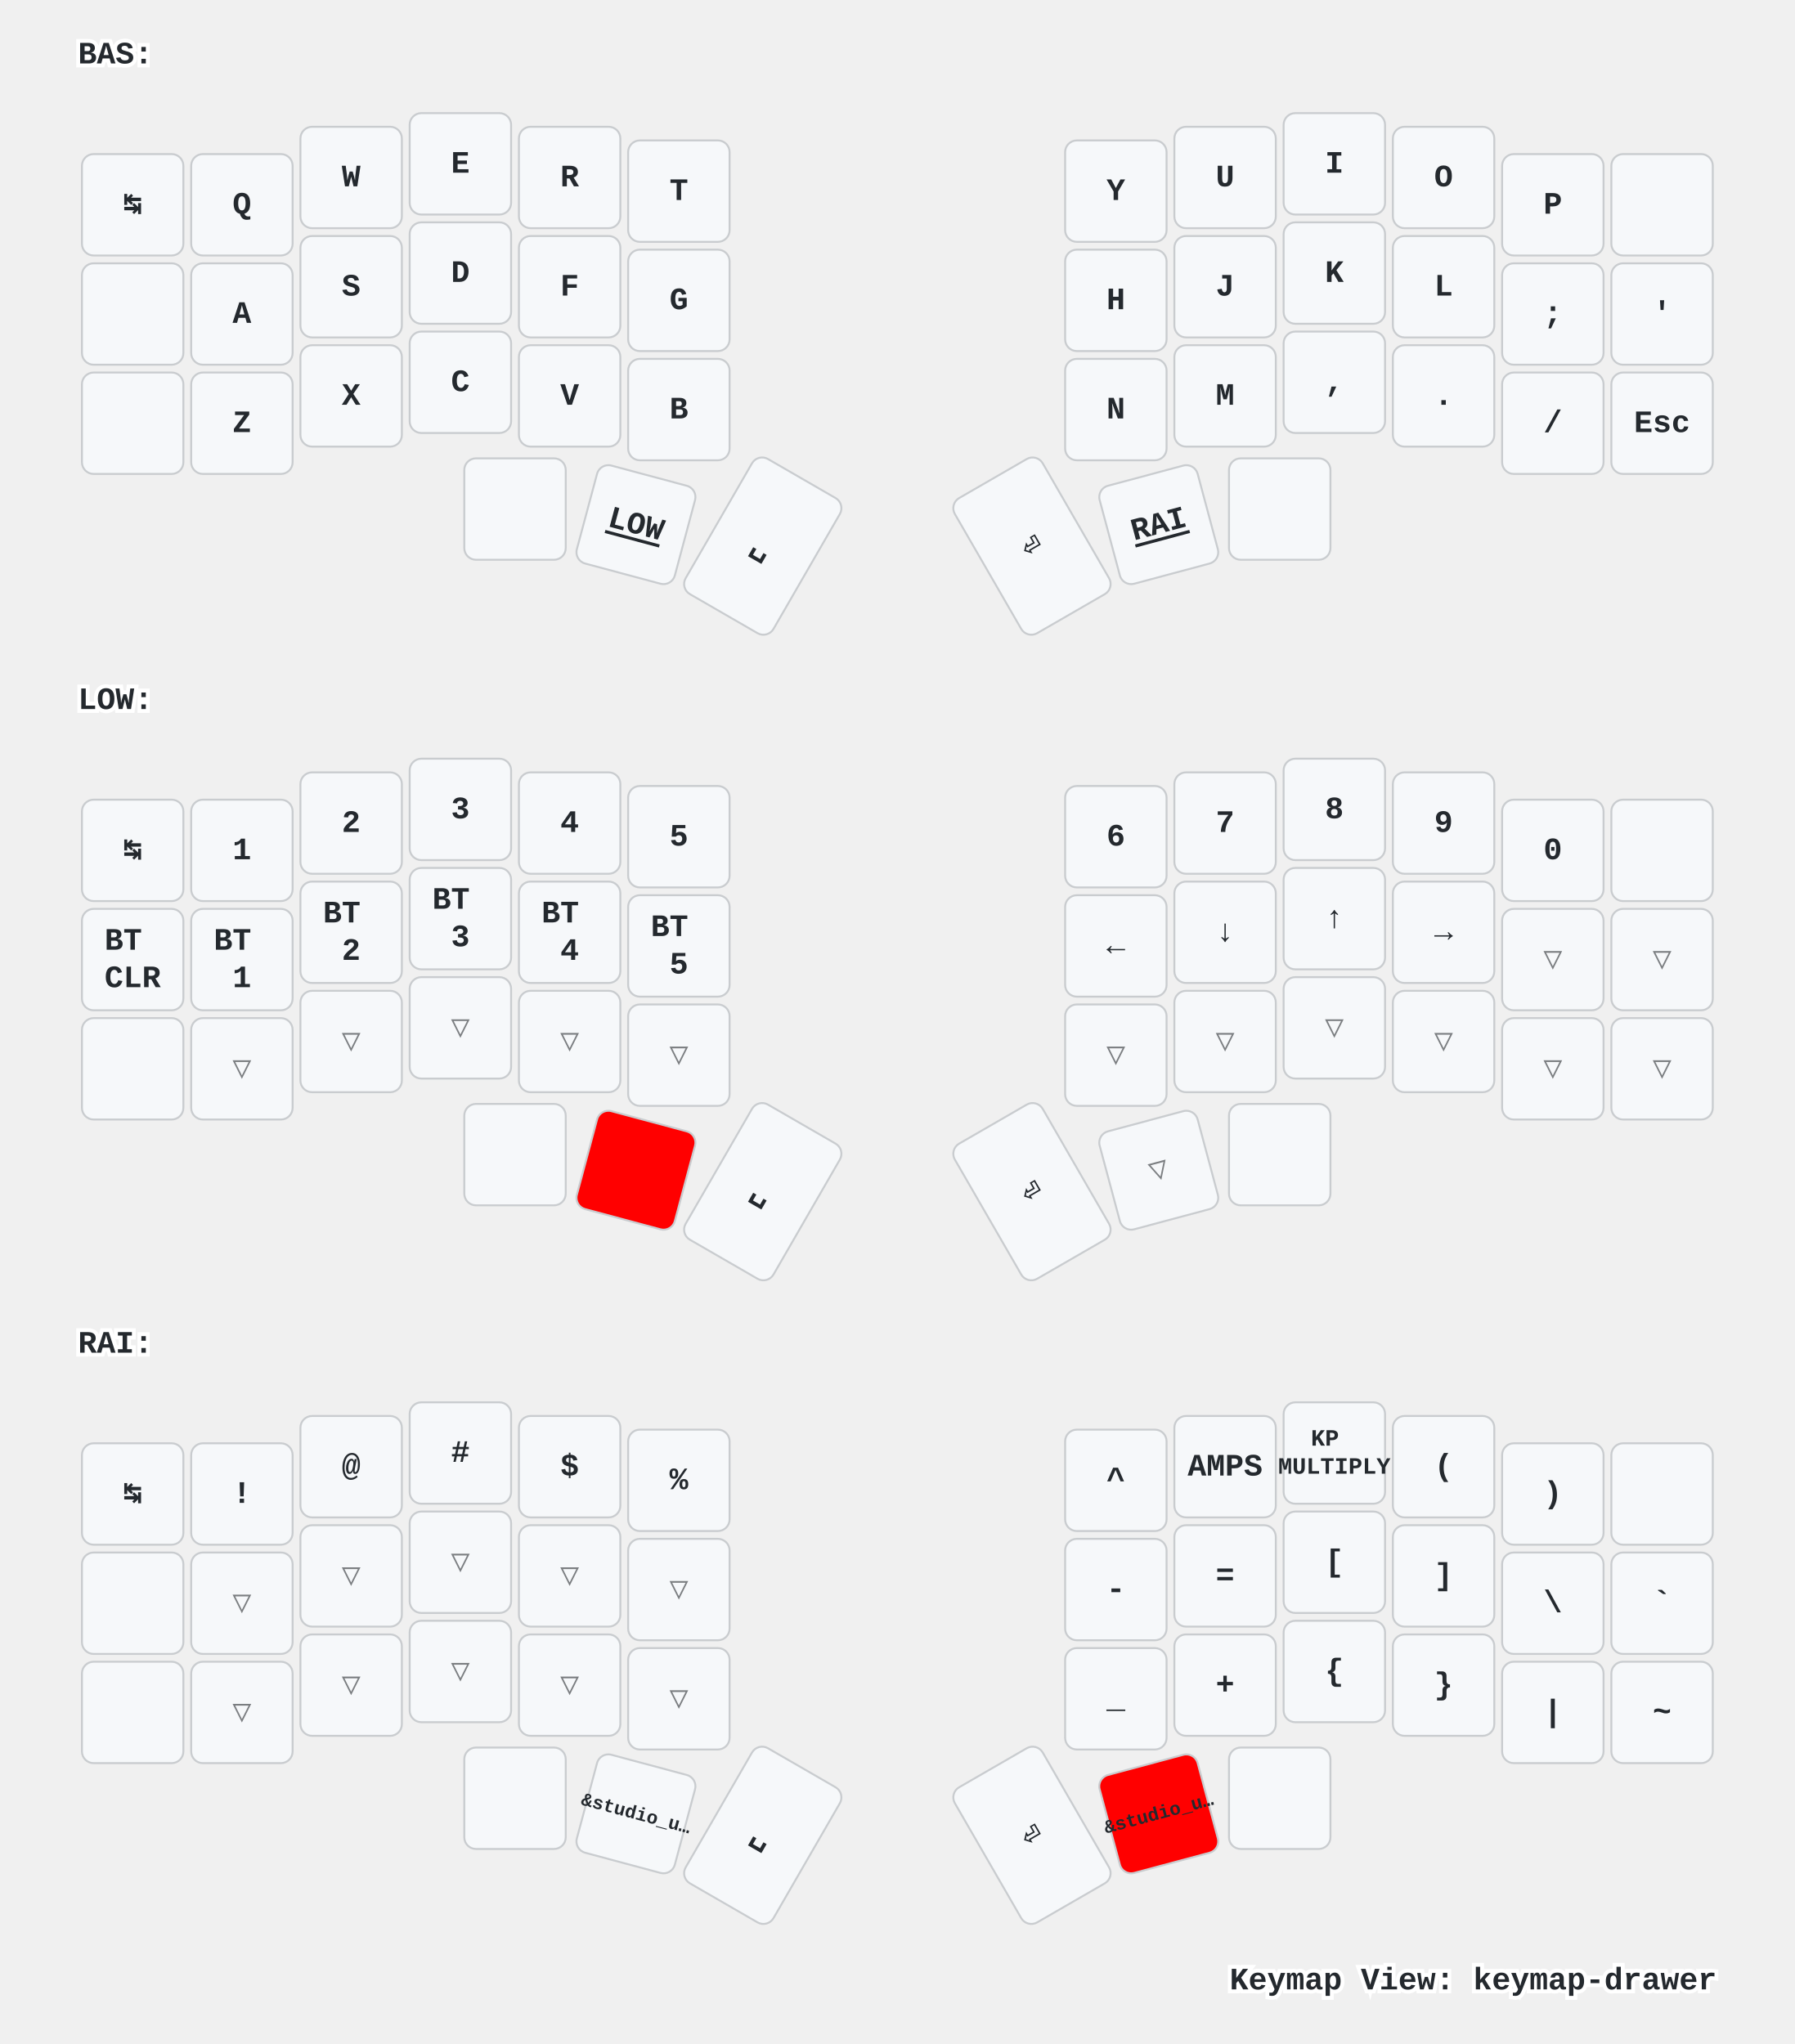
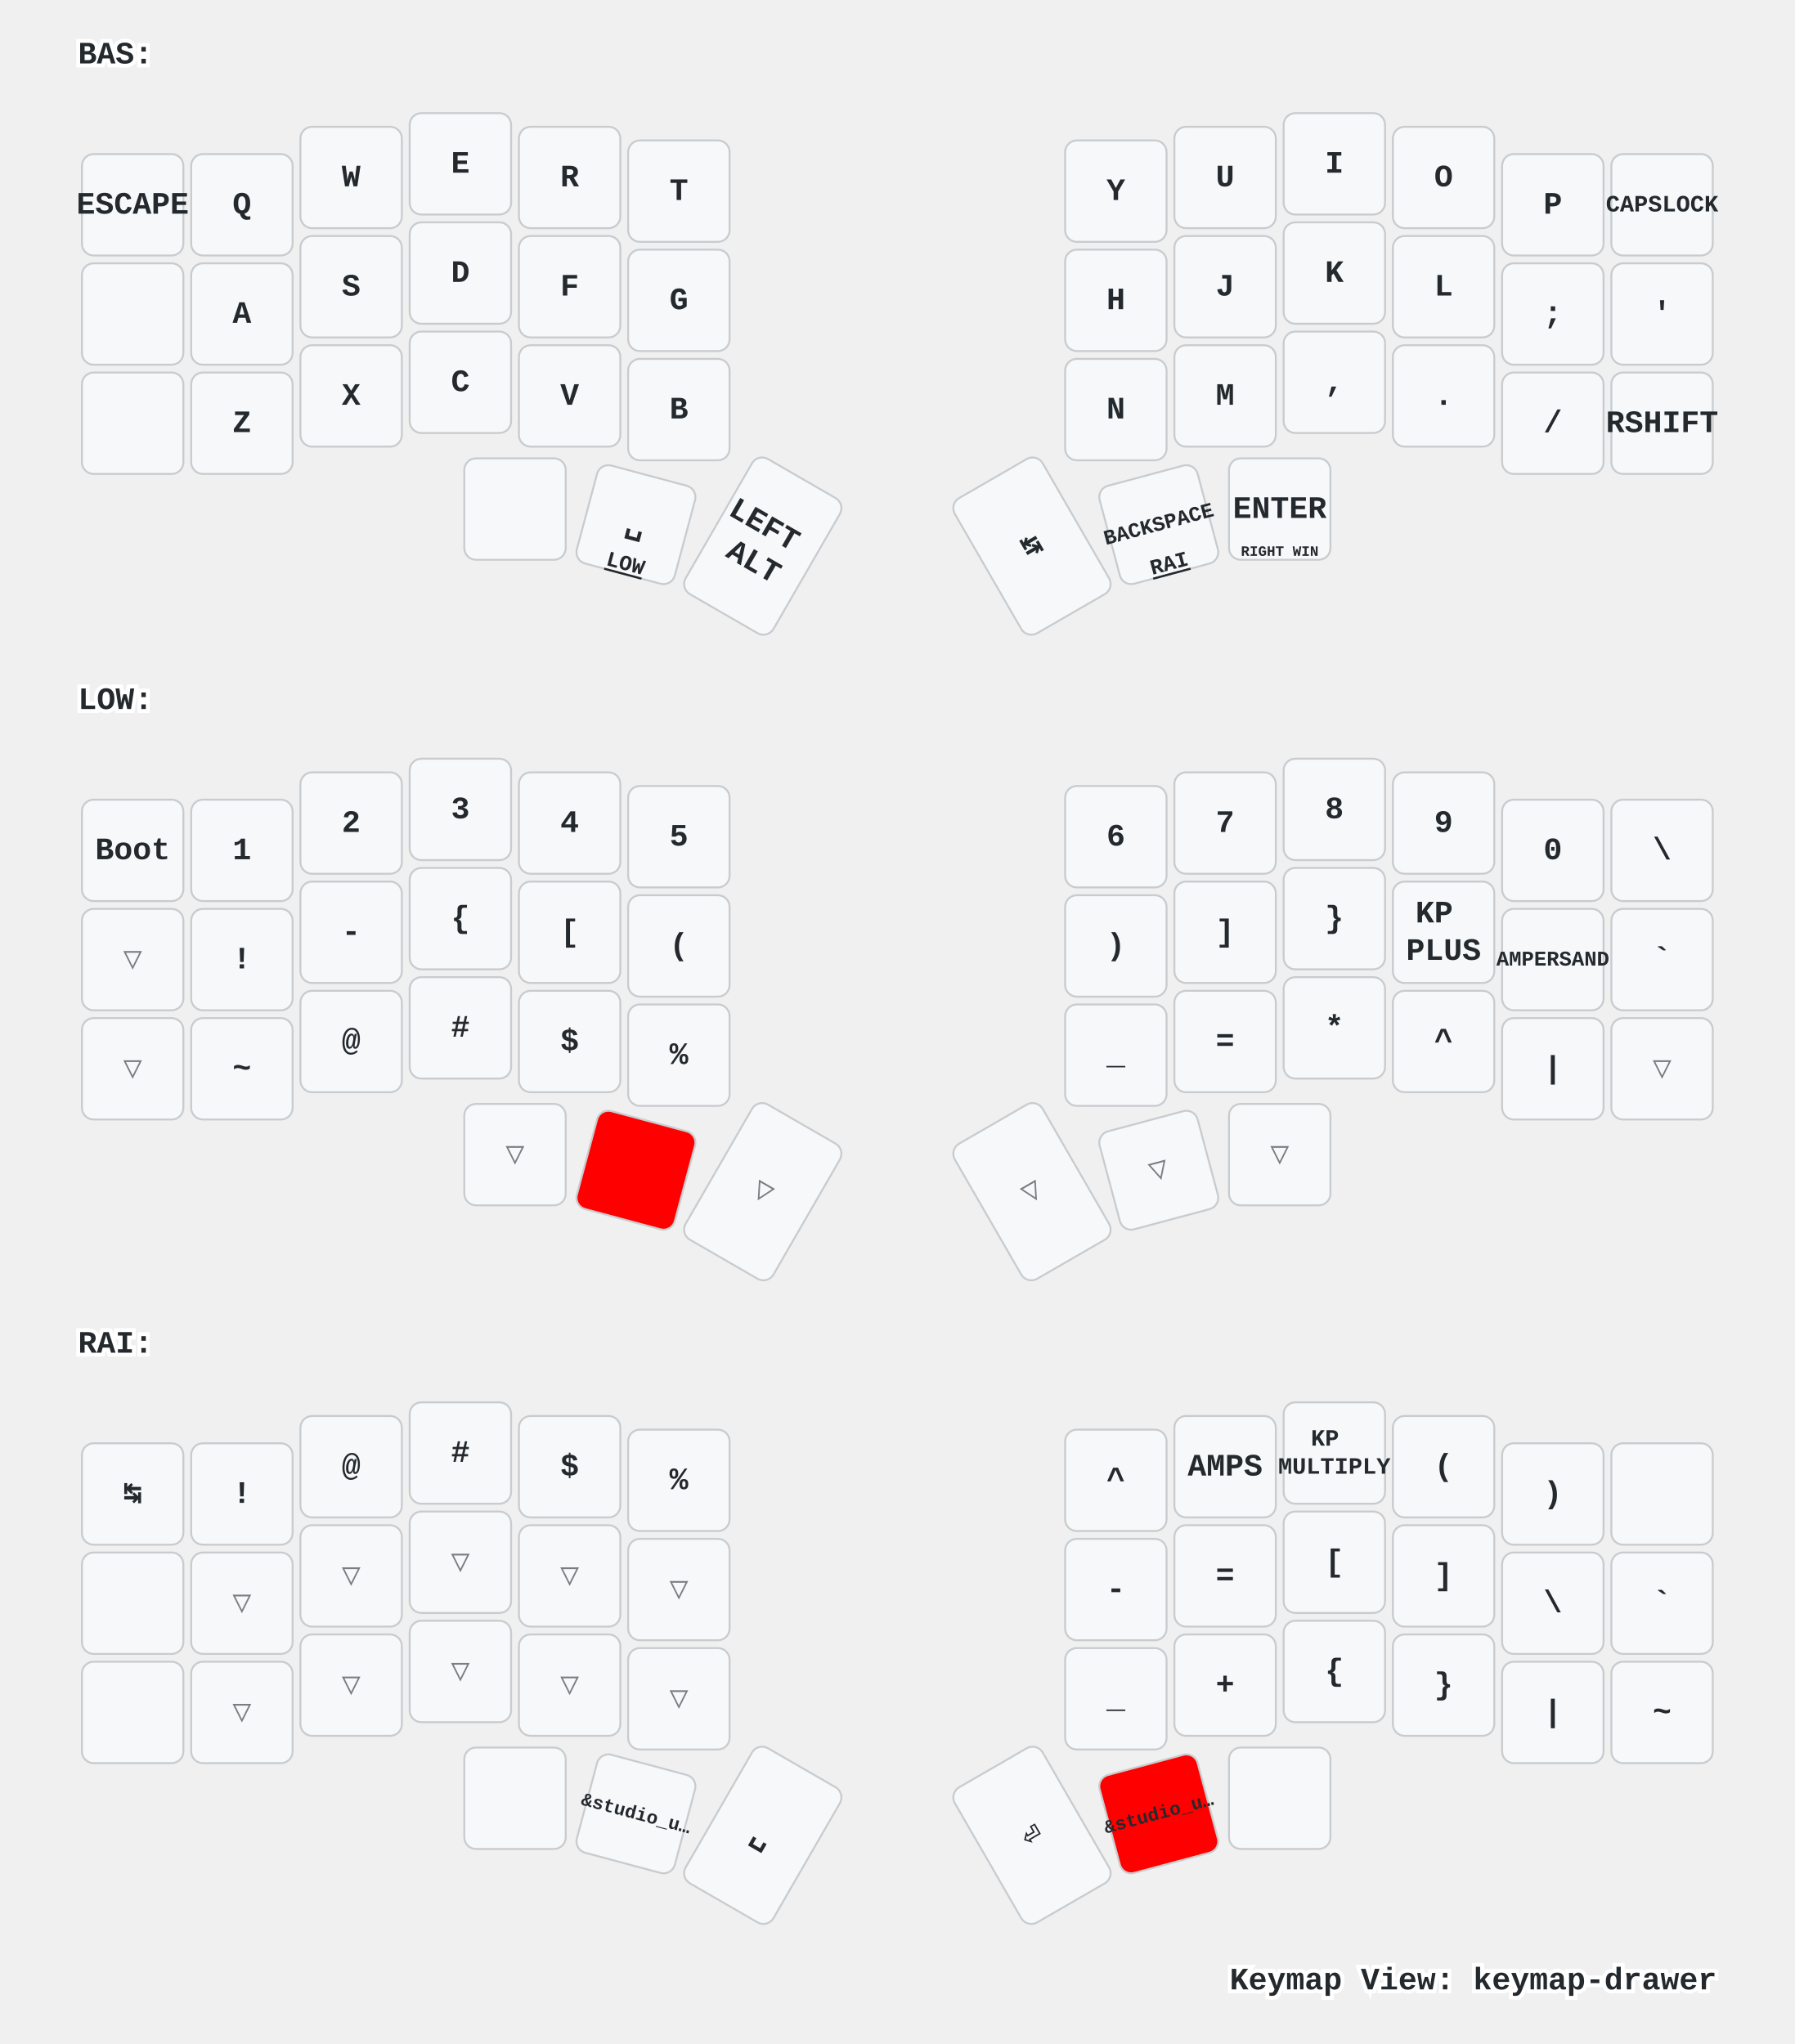
<svg xmlns="http://www.w3.org/2000/svg" xmlns:xlink="http://www.w3.org/1999/xlink" width="920" height="1048" viewBox="0 0 920 1048" class="keymap">
  <defs>/* start glyphs */
<svg id="mdi:apple-keyboard-command">
      <svg id="mdi-apple-keyboard-command" viewBox="0 0 24 24">
        <path d="M6,2A4,4 0 0,1 10,6V8H14V6A4,4 0 0,1 18,2A4,4 0 0,1 22,6A4,4 0 0,1 18,10H16V14H18A4,4 0 0,1 22,18A4,4 0 0,1 18,22A4,4 0 0,1 14,18V16H10V18A4,4 0 0,1 6,22A4,4 0 0,1 2,18A4,4 0 0,1 6,14H8V10H6A4,4 0 0,1 2,6A4,4 0 0,1 6,2M16,18A2,2 0 0,0 18,20A2,2 0 0,0 20,18A2,2 0 0,0 18,16H16V18M14,10H10V14H14V10M6,16A2,2 0 0,0 4,18A2,2 0 0,0 6,20A2,2 0 0,0 8,18V16H6M8,6A2,2 0 0,0 6,4A2,2 0 0,0 4,6A2,2 0 0,0 6,8H8V6M18,8A2,2 0 0,0 20,6A2,2 0 0,0 18,4A2,2 0 0,0 16,6V8H18Z" />
      </svg>
    </svg>
    <svg id="mdi:apple-keyboard-control">
      <svg id="mdi-apple-keyboard-control" viewBox="0 0 24 24">
        <path d="M19.78,11.78L18.36,13.19L12,6.83L5.64,13.19L4.22,11.78L12,4L19.78,11.78Z" />
      </svg>
    </svg>
    <svg id="mdi:apple-keyboard-option">
      <svg id="mdi-apple-keyboard-option" viewBox="0 0 24 24">
        <path d="M3,4H9.11L16.15,18H21V20H14.88L7.84,6H3V4M14,4H21V6H14V4Z" />
      </svg>
    </svg>
    <svg id="mdi:apple-keyboard-shift">
      <svg id="mdi-apple-keyboard-shift" viewBox="0 0 24 24">
        <path d="M15,18V12H17.17L12,6.83L6.83,12H9V18H15M12,4L22,14H17V20H7V14H2L12,4Z" />
      </svg>
    </svg>
    <svg id="mdi:backspace-outline">
      <svg id="mdi-backspace-outline" viewBox="0 0 24 24">
        <path d="M19,15.59L17.59,17L14,13.41L10.41,17L9,15.59L12.59,12L9,8.41L10.41,7L14,10.59L17.59,7L19,8.41L15.41,12L19,15.59M22,3A2,2 0 0,1 24,5V19A2,2 0 0,1 22,21H7C6.31,21 5.77,20.64 5.41,20.11L0,12L5.41,3.88C5.77,3.35 6.31,3 7,3H22M22,5H7L2.28,12L7,19H22V5Z" />
      </svg>
    </svg>
  </defs>/* end glyphs */
<style>/* inherit to force styles through use tags */
svg path {
    fill: inherit;
}

/* font and background color specifications */
svg.keymap {
    font-family: SFMono-Regular,Consolas,Liberation Mono,Menlo,monospace;
    font-size: 14px;
    font-kerning: normal;
    text-rendering: optimizeLegibility;
    fill: #24292e;
}

/* default key styling */
rect.key {
    fill: #f6f8fa;
}

rect.key, rect.combo {
    stroke: #c9cccf;
    stroke-width: 1;
}

/* default key side styling, only used is draw_key_sides is set */
rect.side {
    filter: brightness(90%);
}

/* color accent for combo boxes */
rect.combo, rect.combo-separate {
    fill: #cdf;
}

/* color accent for held keys */
rect.held, rect.combo.held {
    fill: #fdd;
}

/* color accent for ghost (optional) keys */
rect.ghost, rect.combo.ghost {
    stroke-dasharray: 4, 4;
    stroke-width: 2;
}

text {
    text-anchor: middle;
    dominant-baseline: middle;
}

/* styling for layer labels */
text.label {
    font-weight: bold;
    text-anchor: start;
    stroke: white;
    stroke-width: 4;
    paint-order: stroke;
}

/* styling for optional footer */
text.footer {
    text-anchor: end;
    dominant-baseline: auto;
    stroke: white;
    stroke-width: 4;
    paint-order: stroke;
}

/* styling for combo tap, and key non-tap label text */
text.combo, text.hold, text.shifted, text.left, text.right {
    font-size: 11px;
}

text.hold {
    text-anchor: middle;
    dominant-baseline: auto;
}

text.shifted {
    text-anchor: middle;
    dominant-baseline: hanging;
}

text.left {
    text-anchor: start;
}

text.right {
    text-anchor: end;
}

text.layer-activator {
    text-decoration: underline;
}

/* styling for hold/shifted label text in combo box */
text.combo.hold, text.combo.shifted, text.combo.left, text.combo.right {
    font-size: 8px;
}

/* lighter symbol for transparent keys */
text.trans {
    fill: #7b7e81;
}

/* styling for combo dendrons */
path.combo {
    stroke-width: 1;
    stroke: gray;
    fill: none;
}

/* Start Tabler Icons Cleanup */
/* cannot use height/width with glyphs */
.icon-tabler &gt; path {
    fill: inherit;
    stroke: inherit;
    stroke-width: 2;
}
/* hide tabler's default box */
.icon-tabler &gt; path[stroke="none"][fill="none"] {
    visibility: hidden;
}
/* End Tabler Icons Cleanup */

/* For default sytles, see https://github.com/caksoylar/keymap-drawer/blob/main/keymap_drawer/config.py#L85 */

svg.keymap {
  font-family: Ubuntu Mono, Inconsolata, Consolas, Liberation Mono, Menlo, monospace;
  font-size: 16px;
  font-weight: bold;
  text-rendering: optimizeLegibility;
}

/* Color accent for held keys
red = #f00
green = #0f0
blue = #00f
yellow = #ff0
cyan = #0ff
magenta = #f0f
white = #fff
black = #000
grey = #888
light grey = #ccc
#ffc
*/
rect.held, rect.combo.held {
    fill: #f00;
}

/* Technique borrowed and extended from https://github.com/englmaxi/zmk-config/blob/master/keymap-drawer/config.yaml */
.sym_sub_text.tap {
  translate: -5px 2px;
  font-size: 20px;
}
.sym_sub_text.shifted {
  translate: 10px 13px;
  font-size: 10px;
  opacity: 1.0;
}
.combo.sym_sub_text.tap {
  translate: -1px 1px;
}
.combo.sym_sub_text.shifted {
  translate: 7px 5px;
  font-size: 10px;
  opacity: 1.0;
}

/* Toggle */
.toggle.shifted {
  translate: -10px 12px;
}

.toggle.hold {
  translate: 13px -23px;
}

/* Variant for tap-dances */
.tap_dance.tap {
  translate: -7px 0px;
  font-size: 12px;
}
.tap_dance.shifted {
  translate: 7px 17px;
  font-size: 12px;
  opacity: 1.0;
}

/* Variant for symbol next to symbol */
.sym_by_sym.tap {
  translate: -6px 0px;
}
.sym_by_sym.shifted {
  translate: 10px 12px;
  opacity: 1.0;
}

.combo.sym_by_sym.tap {
  translate: -35px 0px;
}
.combo.sym_by_sym.shifted {
  translate: 35px 20px;
  opacity: 1.0;
}

.combo.sym_by_sym.hold {
  visibility: hidden;
}

/* hide hold box for combo sym_by_sym */
.combo.sym_by_sym.hold &gt; path[stroke="none"][fill="none"] {
  visibility: hidden;
}
</style>
  <g transform="translate(40, 0)" class="layer-BAS">
    <text x="0" y="28" class="label" id="BAS">BAS:</text>
    <g transform="translate(0, 56)">
      <g transform="translate(28, 49)" class="key keypos-0">
        <rect rx="6" ry="6" x="-26" y="-26" width="52" height="52" class="key" />
-         <text x="0" y="0" class="key tap">↹</text>
+         <text x="0" y="0" class="key tap">ESCAPE</text>
      </g>
      <g transform="translate(84, 49)" class="key keypos-1">
        <rect rx="6" ry="6" x="-26" y="-26" width="52" height="52" class="key" />
        <text x="0" y="0" class="key tap">Q</text>
      </g>
      <g transform="translate(140, 35)" class="key keypos-2">
        <rect rx="6" ry="6" x="-26" y="-26" width="52" height="52" class="key" />
        <text x="0" y="0" class="key tap">W</text>
      </g>
      <g transform="translate(196, 28)" class="key keypos-3">
        <rect rx="6" ry="6" x="-26" y="-26" width="52" height="52" class="key" />
        <text x="0" y="0" class="key tap">E</text>
      </g>
      <g transform="translate(252, 35)" class="key keypos-4">
        <rect rx="6" ry="6" x="-26" y="-26" width="52" height="52" class="key" />
        <text x="0" y="0" class="key tap">R</text>
      </g>
      <g transform="translate(308, 42)" class="key keypos-5">
        <rect rx="6" ry="6" x="-26" y="-26" width="52" height="52" class="key" />
        <text x="0" y="0" class="key tap">T</text>
      </g>
      <g transform="translate(532, 42)" class="key keypos-6">
        <rect rx="6" ry="6" x="-26" y="-26" width="52" height="52" class="key" />
        <text x="0" y="0" class="key tap">Y</text>
      </g>
      <g transform="translate(588, 35)" class="key keypos-7">
        <rect rx="6" ry="6" x="-26" y="-26" width="52" height="52" class="key" />
        <text x="0" y="0" class="key tap">U</text>
      </g>
      <g transform="translate(644, 28)" class="key keypos-8">
        <rect rx="6" ry="6" x="-26" y="-26" width="52" height="52" class="key" />
        <text x="0" y="0" class="key tap">I</text>
      </g>
      <g transform="translate(700, 35)" class="key keypos-9">
        <rect rx="6" ry="6" x="-26" y="-26" width="52" height="52" class="key" />
        <text x="0" y="0" class="key tap">O</text>
      </g>
      <g transform="translate(756, 49)" class="key keypos-10">
        <rect rx="6" ry="6" x="-26" y="-26" width="52" height="52" class="key" />
        <text x="0" y="0" class="key tap">P</text>
      </g>
      <g transform="translate(812, 49)" class="key keypos-11">
        <rect rx="6" ry="6" x="-26" y="-26" width="52" height="52" class="key" />
-         <use href="#mdi:backspace-outline" xlink:href="#mdi:backspace-outline" x="-9" y="-9" height="18" width="18.0" class="key tap glyph mdi:backspace-outline" />
+         <text x="0" y="0" class="key tap">
+           <tspan style="font-size: 75%">CAPSLOCK</tspan>
+         </text>
      </g>
      <g transform="translate(28, 105)" class="key keypos-12">
        <rect rx="6" ry="6" x="-26" y="-26" width="52" height="52" class="key" />
        <use href="#mdi:apple-keyboard-control" xlink:href="#mdi:apple-keyboard-control" x="-9" y="-9" height="18" width="18.0" class="key tap glyph mdi:apple-keyboard-control" />
      </g>
      <g transform="translate(84, 105)" class="key keypos-13">
        <rect rx="6" ry="6" x="-26" y="-26" width="52" height="52" class="key" />
        <text x="0" y="0" class="key tap">A</text>
      </g>
      <g transform="translate(140, 91)" class="key keypos-14">
        <rect rx="6" ry="6" x="-26" y="-26" width="52" height="52" class="key" />
        <text x="0" y="0" class="key tap">S</text>
      </g>
      <g transform="translate(196, 84)" class="key keypos-15">
        <rect rx="6" ry="6" x="-26" y="-26" width="52" height="52" class="key" />
        <text x="0" y="0" class="key tap">D</text>
      </g>
      <g transform="translate(252, 91)" class="key keypos-16">
        <rect rx="6" ry="6" x="-26" y="-26" width="52" height="52" class="key" />
        <text x="0" y="0" class="key tap">F</text>
      </g>
      <g transform="translate(308, 98)" class="key keypos-17">
        <rect rx="6" ry="6" x="-26" y="-26" width="52" height="52" class="key" />
        <text x="0" y="0" class="key tap">G</text>
      </g>
      <g transform="translate(532, 98)" class="key keypos-18">
        <rect rx="6" ry="6" x="-26" y="-26" width="52" height="52" class="key" />
        <text x="0" y="0" class="key tap">H</text>
      </g>
      <g transform="translate(588, 91)" class="key keypos-19">
        <rect rx="6" ry="6" x="-26" y="-26" width="52" height="52" class="key" />
        <text x="0" y="0" class="key tap">J</text>
      </g>
      <g transform="translate(644, 84)" class="key keypos-20">
        <rect rx="6" ry="6" x="-26" y="-26" width="52" height="52" class="key" />
        <text x="0" y="0" class="key tap">K</text>
      </g>
      <g transform="translate(700, 91)" class="key keypos-21">
        <rect rx="6" ry="6" x="-26" y="-26" width="52" height="52" class="key" />
        <text x="0" y="0" class="key tap">L</text>
      </g>
      <g transform="translate(756, 105)" class="key keypos-22">
        <rect rx="6" ry="6" x="-26" y="-26" width="52" height="52" class="key" />
        <text x="0" y="0" class="key tap">;</text>
      </g>
      <g transform="translate(812, 105)" class="key keypos-23">
        <rect rx="6" ry="6" x="-26" y="-26" width="52" height="52" class="key" />
        <text x="0" y="0" class="key tap">'</text>
      </g>
      <g transform="translate(28, 161)" class="key keypos-24">
        <rect rx="6" ry="6" x="-26" y="-26" width="52" height="52" class="key" />
        <use href="#mdi:apple-keyboard-shift" xlink:href="#mdi:apple-keyboard-shift" x="-9" y="-9" height="18" width="18.0" class="key tap glyph mdi:apple-keyboard-shift" />
      </g>
      <g transform="translate(84, 161)" class="key keypos-25">
        <rect rx="6" ry="6" x="-26" y="-26" width="52" height="52" class="key" />
        <text x="0" y="0" class="key tap">Z</text>
      </g>
      <g transform="translate(140, 147)" class="key keypos-26">
        <rect rx="6" ry="6" x="-26" y="-26" width="52" height="52" class="key" />
        <text x="0" y="0" class="key tap">X</text>
      </g>
      <g transform="translate(196, 140)" class="key keypos-27">
        <rect rx="6" ry="6" x="-26" y="-26" width="52" height="52" class="key" />
        <text x="0" y="0" class="key tap">C</text>
      </g>
      <g transform="translate(252, 147)" class="key keypos-28">
        <rect rx="6" ry="6" x="-26" y="-26" width="52" height="52" class="key" />
        <text x="0" y="0" class="key tap">V</text>
      </g>
      <g transform="translate(308, 154)" class="key keypos-29">
        <rect rx="6" ry="6" x="-26" y="-26" width="52" height="52" class="key" />
        <text x="0" y="0" class="key tap">B</text>
      </g>
      <g transform="translate(532, 154)" class="key keypos-30">
        <rect rx="6" ry="6" x="-26" y="-26" width="52" height="52" class="key" />
        <text x="0" y="0" class="key tap">N</text>
      </g>
      <g transform="translate(588, 147)" class="key keypos-31">
        <rect rx="6" ry="6" x="-26" y="-26" width="52" height="52" class="key" />
        <text x="0" y="0" class="key tap">M</text>
      </g>
      <g transform="translate(644, 140)" class="key keypos-32">
        <rect rx="6" ry="6" x="-26" y="-26" width="52" height="52" class="key" />
        <text x="0" y="0" class="key tap">,</text>
      </g>
      <g transform="translate(700, 147)" class="key keypos-33">
        <rect rx="6" ry="6" x="-26" y="-26" width="52" height="52" class="key" />
        <text x="0" y="0" class="key tap">.</text>
      </g>
      <g transform="translate(756, 161)" class="key keypos-34">
        <rect rx="6" ry="6" x="-26" y="-26" width="52" height="52" class="key" />
        <text x="0" y="0" class="key tap">/</text>
      </g>
      <g transform="translate(812, 161)" class="key keypos-35">
        <rect rx="6" ry="6" x="-26" y="-26" width="52" height="52" class="key" />
-         <text x="0" y="0" class="key tap">Esc</text>
+         <text x="0" y="0" class="key tap">RSHIFT</text>
      </g>
      <g transform="translate(224, 205)" class="key keypos-36">
        <rect rx="6" ry="6" x="-26" y="-26" width="52" height="52" class="key" />
        <use href="#mdi:apple-keyboard-command" xlink:href="#mdi:apple-keyboard-command" x="-9" y="-9" height="18" width="18.0" class="key tap glyph mdi:apple-keyboard-command" />
      </g>
      <g transform="translate(286, 213) rotate(15.0)" class="key keypos-37">
        <rect rx="6" ry="6" x="-26" y="-26" width="52" height="52" class="key" />
+         <text x="0" y="0" class="key tap">␣</text>
        <a href="#LOW">
-           <text x="0" y="0" class="key tap layer-activator">LOW</text>
+           <text x="0" y="24" class="key hold layer-activator">LOW</text>
        </a>
      </g>
      <g transform="translate(351, 224) rotate(30.0)" class="key keypos-38">
        <rect rx="6" ry="6" x="-26" y="-40" width="52" height="80" class="key" />
-         <text x="0" y="0" class="key tap">␣</text>
+         <text x="0" y="0" class="key tap">
+           <tspan x="0" dy="-0.6em">LEFT</tspan>
+           <tspan x="0" dy="1.2em">ALT</tspan>
+         </text>
      </g>
      <g transform="translate(489, 224) rotate(-30.0)" class="key keypos-39">
        <rect rx="6" ry="6" x="-26" y="-40" width="52" height="80" class="key" />
-         <text x="0" y="0" class="key tap">⏎</text>
+         <text x="0" y="0" class="key tap">↹</text>
      </g>
      <g transform="translate(554, 213) rotate(-15.0)" class="key keypos-40">
        <rect rx="6" ry="6" x="-26" y="-26" width="52" height="52" class="key" />
+         <text x="0" y="0" class="key tap">
+           <tspan style="font-size: 67%">BACKSPACE</tspan>
+         </text>
        <a href="#RAI">
-           <text x="0" y="0" class="key tap layer-activator">RAI</text>
+           <text x="0" y="24" class="key hold layer-activator">RAI</text>
        </a>
      </g>
      <g transform="translate(616, 205)" class="key keypos-41">
        <rect rx="6" ry="6" x="-26" y="-26" width="52" height="52" class="key" />
-         <use href="#mdi:apple-keyboard-option" xlink:href="#mdi:apple-keyboard-option" x="-9" y="-9" height="18" width="18.0" class="key tap glyph mdi:apple-keyboard-option" />
+         <text x="0" y="0" class="key tap">ENTER</text>
+         <text x="0" y="24" class="key hold">
+           <tspan style="font-size: 67%">RIGHT WIN</tspan>
+         </text>
      </g>
    </g>
  </g>
  <g transform="translate(40, 331)" class="layer-LOW">
    <text x="0" y="28" class="label" id="LOW">LOW:</text>
    <g transform="translate(0, 56)">
      <g transform="translate(28, 49)" class="key keypos-0">
        <rect rx="6" ry="6" x="-26" y="-26" width="52" height="52" class="key" />
-         <text x="0" y="0" class="key tap">↹</text>
+         <text x="0" y="0" class="key tap">Boot</text>
      </g>
      <g transform="translate(84, 49)" class="key keypos-1">
        <rect rx="6" ry="6" x="-26" y="-26" width="52" height="52" class="key" />
        <text x="0" y="0" class="key tap">1</text>
      </g>
      <g transform="translate(140, 35)" class="key keypos-2">
        <rect rx="6" ry="6" x="-26" y="-26" width="52" height="52" class="key" />
        <text x="0" y="0" class="key tap">2</text>
      </g>
      <g transform="translate(196, 28)" class="key keypos-3">
        <rect rx="6" ry="6" x="-26" y="-26" width="52" height="52" class="key" />
        <text x="0" y="0" class="key tap">3</text>
      </g>
      <g transform="translate(252, 35)" class="key keypos-4">
        <rect rx="6" ry="6" x="-26" y="-26" width="52" height="52" class="key" />
        <text x="0" y="0" class="key tap">4</text>
      </g>
      <g transform="translate(308, 42)" class="key keypos-5">
        <rect rx="6" ry="6" x="-26" y="-26" width="52" height="52" class="key" />
        <text x="0" y="0" class="key tap">5</text>
      </g>
      <g transform="translate(532, 42)" class="key keypos-6">
        <rect rx="6" ry="6" x="-26" y="-26" width="52" height="52" class="key" />
        <text x="0" y="0" class="key tap">6</text>
      </g>
      <g transform="translate(588, 35)" class="key keypos-7">
        <rect rx="6" ry="6" x="-26" y="-26" width="52" height="52" class="key" />
        <text x="0" y="0" class="key tap">7</text>
      </g>
      <g transform="translate(644, 28)" class="key keypos-8">
        <rect rx="6" ry="6" x="-26" y="-26" width="52" height="52" class="key" />
        <text x="0" y="0" class="key tap">8</text>
      </g>
      <g transform="translate(700, 35)" class="key keypos-9">
        <rect rx="6" ry="6" x="-26" y="-26" width="52" height="52" class="key" />
        <text x="0" y="0" class="key tap">9</text>
      </g>
      <g transform="translate(756, 49)" class="key keypos-10">
        <rect rx="6" ry="6" x="-26" y="-26" width="52" height="52" class="key" />
        <text x="0" y="0" class="key tap">0</text>
      </g>
      <g transform="translate(812, 49)" class="key keypos-11">
        <rect rx="6" ry="6" x="-26" y="-26" width="52" height="52" class="key" />
-         <use href="#mdi:backspace-outline" xlink:href="#mdi:backspace-outline" x="-9" y="-9" height="18" width="18.0" class="key tap glyph mdi:backspace-outline" />
-       </g>
-       <g transform="translate(28, 105)" class="key keypos-12">
+         <text x="0" y="0" class="key tap">\</text>
+       </g>
+       <g transform="translate(28, 105)" class="key trans keypos-12">
+         <rect rx="6" ry="6" x="-26" y="-26" width="52" height="52" class="key trans" />
+         <text x="0" y="0" class="key trans tap">▽</text>
+       </g>
+       <g transform="translate(84, 105)" class="key keypos-13">
+         <rect rx="6" ry="6" x="-26" y="-26" width="52" height="52" class="key" />
+         <text x="0" y="0" class="key tap">!</text>
+       </g>
+       <g transform="translate(140, 91)" class="key keypos-14">
+         <rect rx="6" ry="6" x="-26" y="-26" width="52" height="52" class="key" />
+         <text x="0" y="0" class="key tap">-</text>
+       </g>
+       <g transform="translate(196, 84)" class="key keypos-15">
+         <rect rx="6" ry="6" x="-26" y="-26" width="52" height="52" class="key" />
+         <text x="0" y="0" class="key tap">{</text>
+       </g>
+       <g transform="translate(252, 91)" class="key keypos-16">
+         <rect rx="6" ry="6" x="-26" y="-26" width="52" height="52" class="key" />
+         <text x="0" y="0" class="key tap">[</text>
+       </g>
+       <g transform="translate(308, 98)" class="key keypos-17">
+         <rect rx="6" ry="6" x="-26" y="-26" width="52" height="52" class="key" />
+         <text x="0" y="0" class="key tap">(</text>
+       </g>
+       <g transform="translate(532, 98)" class="key keypos-18">
+         <rect rx="6" ry="6" x="-26" y="-26" width="52" height="52" class="key" />
+         <text x="0" y="0" class="key tap">)</text>
+       </g>
+       <g transform="translate(588, 91)" class="key keypos-19">
+         <rect rx="6" ry="6" x="-26" y="-26" width="52" height="52" class="key" />
+         <text x="0" y="0" class="key tap">]</text>
+       </g>
+       <g transform="translate(644, 84)" class="key keypos-20">
+         <rect rx="6" ry="6" x="-26" y="-26" width="52" height="52" class="key" />
+         <text x="0" y="0" class="key tap">}</text>
+       </g>
+       <g transform="translate(700, 91)" class="key keypos-21">
        <rect rx="6" ry="6" x="-26" y="-26" width="52" height="52" class="key" />
        <text x="0" y="0" class="key tap">
-           <tspan x="0" dy="-0.6em">BT</tspan>
-           <tspan x="0" dy="1.2em">CLR</tspan>
-         </text>
-       </g>
-       <g transform="translate(84, 105)" class="key keypos-13">
+           <tspan x="0" dy="-0.6em">KP</tspan>
+           <tspan x="0" dy="1.2em">PLUS</tspan>
+         </text>
+       </g>
+       <g transform="translate(756, 105)" class="key keypos-22">
        <rect rx="6" ry="6" x="-26" y="-26" width="52" height="52" class="key" />
        <text x="0" y="0" class="key tap">
-           <tspan x="0" dy="-0.6em">BT</tspan>
-           <tspan x="0" dy="1.2em">1</tspan>
-         </text>
-       </g>
-       <g transform="translate(140, 91)" class="key keypos-14">
-         <rect rx="6" ry="6" x="-26" y="-26" width="52" height="52" class="key" />
-         <text x="0" y="0" class="key tap">
-           <tspan x="0" dy="-0.6em">BT</tspan>
-           <tspan x="0" dy="1.2em">2</tspan>
-         </text>
-       </g>
-       <g transform="translate(196, 84)" class="key keypos-15">
-         <rect rx="6" ry="6" x="-26" y="-26" width="52" height="52" class="key" />
-         <text x="0" y="0" class="key tap">
-           <tspan x="0" dy="-0.6em">BT</tspan>
-           <tspan x="0" dy="1.2em">3</tspan>
-         </text>
-       </g>
-       <g transform="translate(252, 91)" class="key keypos-16">
-         <rect rx="6" ry="6" x="-26" y="-26" width="52" height="52" class="key" />
-         <text x="0" y="0" class="key tap">
-           <tspan x="0" dy="-0.6em">BT</tspan>
-           <tspan x="0" dy="1.2em">4</tspan>
-         </text>
-       </g>
-       <g transform="translate(308, 98)" class="key keypos-17">
-         <rect rx="6" ry="6" x="-26" y="-26" width="52" height="52" class="key" />
-         <text x="0" y="0" class="key tap">
-           <tspan x="0" dy="-0.6em">BT</tspan>
-           <tspan x="0" dy="1.2em">5</tspan>
-         </text>
-       </g>
-       <g transform="translate(532, 98)" class="key keypos-18">
-         <rect rx="6" ry="6" x="-26" y="-26" width="52" height="52" class="key" />
-         <text x="0" y="0" class="key tap">←</text>
-       </g>
-       <g transform="translate(588, 91)" class="key keypos-19">
-         <rect rx="6" ry="6" x="-26" y="-26" width="52" height="52" class="key" />
-         <text x="0" y="0" class="key tap">↓</text>
-       </g>
-       <g transform="translate(644, 84)" class="key keypos-20">
-         <rect rx="6" ry="6" x="-26" y="-26" width="52" height="52" class="key" />
-         <text x="0" y="0" class="key tap">↑</text>
-       </g>
-       <g transform="translate(700, 91)" class="key keypos-21">
-         <rect rx="6" ry="6" x="-26" y="-26" width="52" height="52" class="key" />
-         <text x="0" y="0" class="key tap">→</text>
-       </g>
-       <g transform="translate(756, 105)" class="key trans keypos-22">
-         <rect rx="6" ry="6" x="-26" y="-26" width="52" height="52" class="key trans" />
-         <text x="0" y="0" class="key trans tap">▽</text>
-       </g>
-       <g transform="translate(812, 105)" class="key trans keypos-23">
-         <rect rx="6" ry="6" x="-26" y="-26" width="52" height="52" class="key trans" />
-         <text x="0" y="0" class="key trans tap">▽</text>
-       </g>
-       <g transform="translate(28, 161)" class="key keypos-24">
-         <rect rx="6" ry="6" x="-26" y="-26" width="52" height="52" class="key" />
-         <use href="#mdi:apple-keyboard-shift" xlink:href="#mdi:apple-keyboard-shift" x="-9" y="-9" height="18" width="18.0" class="key tap glyph mdi:apple-keyboard-shift" />
-       </g>
-       <g transform="translate(84, 161)" class="key trans keypos-25">
-         <rect rx="6" ry="6" x="-26" y="-26" width="52" height="52" class="key trans" />
-         <text x="0" y="0" class="key trans tap">▽</text>
-       </g>
-       <g transform="translate(140, 147)" class="key trans keypos-26">
-         <rect rx="6" ry="6" x="-26" y="-26" width="52" height="52" class="key trans" />
-         <text x="0" y="0" class="key trans tap">▽</text>
-       </g>
-       <g transform="translate(196, 140)" class="key trans keypos-27">
-         <rect rx="6" ry="6" x="-26" y="-26" width="52" height="52" class="key trans" />
-         <text x="0" y="0" class="key trans tap">▽</text>
-       </g>
-       <g transform="translate(252, 147)" class="key trans keypos-28">
-         <rect rx="6" ry="6" x="-26" y="-26" width="52" height="52" class="key trans" />
-         <text x="0" y="0" class="key trans tap">▽</text>
-       </g>
-       <g transform="translate(308, 154)" class="key trans keypos-29">
-         <rect rx="6" ry="6" x="-26" y="-26" width="52" height="52" class="key trans" />
-         <text x="0" y="0" class="key trans tap">▽</text>
-       </g>
-       <g transform="translate(532, 154)" class="key trans keypos-30">
-         <rect rx="6" ry="6" x="-26" y="-26" width="52" height="52" class="key trans" />
-         <text x="0" y="0" class="key trans tap">▽</text>
-       </g>
-       <g transform="translate(588, 147)" class="key trans keypos-31">
-         <rect rx="6" ry="6" x="-26" y="-26" width="52" height="52" class="key trans" />
-         <text x="0" y="0" class="key trans tap">▽</text>
-       </g>
-       <g transform="translate(644, 140)" class="key trans keypos-32">
-         <rect rx="6" ry="6" x="-26" y="-26" width="52" height="52" class="key trans" />
-         <text x="0" y="0" class="key trans tap">▽</text>
-       </g>
-       <g transform="translate(700, 147)" class="key trans keypos-33">
-         <rect rx="6" ry="6" x="-26" y="-26" width="52" height="52" class="key trans" />
-         <text x="0" y="0" class="key trans tap">▽</text>
-       </g>
-       <g transform="translate(756, 161)" class="key trans keypos-34">
-         <rect rx="6" ry="6" x="-26" y="-26" width="52" height="52" class="key trans" />
-         <text x="0" y="0" class="key trans tap">▽</text>
+           <tspan style="font-size: 67%">AMPERSAND</tspan>
+         </text>
+       </g>
+       <g transform="translate(812, 105)" class="key keypos-23">
+         <rect rx="6" ry="6" x="-26" y="-26" width="52" height="52" class="key" />
+         <text x="0" y="0" class="key tap">`</text>
+       </g>
+       <g transform="translate(28, 161)" class="key trans keypos-24">
+         <rect rx="6" ry="6" x="-26" y="-26" width="52" height="52" class="key trans" />
+         <text x="0" y="0" class="key trans tap">▽</text>
+       </g>
+       <g transform="translate(84, 161)" class="key keypos-25">
+         <rect rx="6" ry="6" x="-26" y="-26" width="52" height="52" class="key" />
+         <text x="0" y="0" class="key tap">~</text>
+       </g>
+       <g transform="translate(140, 147)" class="key keypos-26">
+         <rect rx="6" ry="6" x="-26" y="-26" width="52" height="52" class="key" />
+         <text x="0" y="0" class="key tap">@</text>
+       </g>
+       <g transform="translate(196, 140)" class="key keypos-27">
+         <rect rx="6" ry="6" x="-26" y="-26" width="52" height="52" class="key" />
+         <text x="0" y="0" class="key tap">#</text>
+       </g>
+       <g transform="translate(252, 147)" class="key keypos-28">
+         <rect rx="6" ry="6" x="-26" y="-26" width="52" height="52" class="key" />
+         <text x="0" y="0" class="key tap">$</text>
+       </g>
+       <g transform="translate(308, 154)" class="key keypos-29">
+         <rect rx="6" ry="6" x="-26" y="-26" width="52" height="52" class="key" />
+         <text x="0" y="0" class="key tap">%</text>
+       </g>
+       <g transform="translate(532, 154)" class="key keypos-30">
+         <rect rx="6" ry="6" x="-26" y="-26" width="52" height="52" class="key" />
+         <text x="0" y="0" class="key tap">_</text>
+       </g>
+       <g transform="translate(588, 147)" class="key keypos-31">
+         <rect rx="6" ry="6" x="-26" y="-26" width="52" height="52" class="key" />
+         <text x="0" y="0" class="key tap">=</text>
+       </g>
+       <g transform="translate(644, 140)" class="key keypos-32">
+         <rect rx="6" ry="6" x="-26" y="-26" width="52" height="52" class="key" />
+         <text x="0" y="0" class="key tap">*</text>
+       </g>
+       <g transform="translate(700, 147)" class="key keypos-33">
+         <rect rx="6" ry="6" x="-26" y="-26" width="52" height="52" class="key" />
+         <text x="0" y="0" class="key tap">^</text>
+       </g>
+       <g transform="translate(756, 161)" class="key keypos-34">
+         <rect rx="6" ry="6" x="-26" y="-26" width="52" height="52" class="key" />
+         <text x="0" y="0" class="key tap">|</text>
      </g>
      <g transform="translate(812, 161)" class="key trans keypos-35">
        <rect rx="6" ry="6" x="-26" y="-26" width="52" height="52" class="key trans" />
        <text x="0" y="0" class="key trans tap">▽</text>
      </g>
-       <g transform="translate(224, 205)" class="key keypos-36">
-         <rect rx="6" ry="6" x="-26" y="-26" width="52" height="52" class="key" />
-         <use href="#mdi:apple-keyboard-command" xlink:href="#mdi:apple-keyboard-command" x="-9" y="-9" height="18" width="18.0" class="key tap glyph mdi:apple-keyboard-command" />
+       <g transform="translate(224, 205)" class="key trans keypos-36">
+         <rect rx="6" ry="6" x="-26" y="-26" width="52" height="52" class="key trans" />
+         <text x="0" y="0" class="key trans tap">▽</text>
      </g>
      <g transform="translate(286, 213) rotate(15.0)" class="key held keypos-37">
        <rect rx="6" ry="6" x="-26" y="-26" width="52" height="52" class="key held" />
      </g>
-       <g transform="translate(351, 224) rotate(30.0)" class="key keypos-38">
-         <rect rx="6" ry="6" x="-26" y="-40" width="52" height="80" class="key" />
-         <text x="0" y="0" class="key tap">␣</text>
-       </g>
-       <g transform="translate(489, 224) rotate(-30.0)" class="key keypos-39">
-         <rect rx="6" ry="6" x="-26" y="-40" width="52" height="80" class="key" />
-         <text x="0" y="0" class="key tap">⏎</text>
+       <g transform="translate(351, 224) rotate(30.0)" class="key trans keypos-38">
+         <rect rx="6" ry="6" x="-26" y="-40" width="52" height="80" class="key trans" />
+         <text x="0" y="0" class="key trans tap">▽</text>
+       </g>
+       <g transform="translate(489, 224) rotate(-30.0)" class="key trans keypos-39">
+         <rect rx="6" ry="6" x="-26" y="-40" width="52" height="80" class="key trans" />
+         <text x="0" y="0" class="key trans tap">▽</text>
      </g>
      <g transform="translate(554, 213) rotate(-15.0)" class="key trans keypos-40">
        <rect rx="6" ry="6" x="-26" y="-26" width="52" height="52" class="key trans" />
        <text x="0" y="0" class="key trans tap">▽</text>
      </g>
-       <g transform="translate(616, 205)" class="key keypos-41">
-         <rect rx="6" ry="6" x="-26" y="-26" width="52" height="52" class="key" />
-         <use href="#mdi:apple-keyboard-option" xlink:href="#mdi:apple-keyboard-option" x="-9" y="-9" height="18" width="18.0" class="key tap glyph mdi:apple-keyboard-option" />
+       <g transform="translate(616, 205)" class="key trans keypos-41">
+         <rect rx="6" ry="6" x="-26" y="-26" width="52" height="52" class="key trans" />
+         <text x="0" y="0" class="key trans tap">▽</text>
      </g>
    </g>
  </g>
  <g transform="translate(40, 661)" class="layer-RAI">
    <text x="0" y="28" class="label" id="RAI">RAI:</text>
    <g transform="translate(0, 56)">
      <g transform="translate(28, 49)" class="key keypos-0">
        <rect rx="6" ry="6" x="-26" y="-26" width="52" height="52" class="key" />
        <text x="0" y="0" class="key tap">↹</text>
      </g>
      <g transform="translate(84, 49)" class="key keypos-1">
        <rect rx="6" ry="6" x="-26" y="-26" width="52" height="52" class="key" />
        <text x="0" y="0" class="key tap">!</text>
      </g>
      <g transform="translate(140, 35)" class="key keypos-2">
        <rect rx="6" ry="6" x="-26" y="-26" width="52" height="52" class="key" />
        <text x="0" y="0" class="key tap">@</text>
      </g>
      <g transform="translate(196, 28)" class="key keypos-3">
        <rect rx="6" ry="6" x="-26" y="-26" width="52" height="52" class="key" />
        <text x="0" y="0" class="key tap">#</text>
      </g>
      <g transform="translate(252, 35)" class="key keypos-4">
        <rect rx="6" ry="6" x="-26" y="-26" width="52" height="52" class="key" />
        <text x="0" y="0" class="key tap">$</text>
      </g>
      <g transform="translate(308, 42)" class="key keypos-5">
        <rect rx="6" ry="6" x="-26" y="-26" width="52" height="52" class="key" />
        <text x="0" y="0" class="key tap">%</text>
      </g>
      <g transform="translate(532, 42)" class="key keypos-6">
        <rect rx="6" ry="6" x="-26" y="-26" width="52" height="52" class="key" />
        <text x="0" y="0" class="key tap">^</text>
      </g>
      <g transform="translate(588, 35)" class="key keypos-7">
        <rect rx="6" ry="6" x="-26" y="-26" width="52" height="52" class="key" />
        <text x="0" y="0" class="key tap">AMPS</text>
      </g>
      <g transform="translate(644, 28)" class="key keypos-8">
        <rect rx="6" ry="6" x="-26" y="-26" width="52" height="52" class="key" />
        <text x="0" y="0" class="key tap">
          <tspan x="0" dy="-0.6em" style="font-size: 75%">KP</tspan>
          <tspan x="0" dy="1.2em" style="font-size: 75%">MULTIPLY</tspan>
        </text>
      </g>
      <g transform="translate(700, 35)" class="key keypos-9">
        <rect rx="6" ry="6" x="-26" y="-26" width="52" height="52" class="key" />
        <text x="0" y="0" class="key tap">(</text>
      </g>
      <g transform="translate(756, 49)" class="key keypos-10">
        <rect rx="6" ry="6" x="-26" y="-26" width="52" height="52" class="key" />
        <text x="0" y="0" class="key tap">)</text>
      </g>
      <g transform="translate(812, 49)" class="key keypos-11">
        <rect rx="6" ry="6" x="-26" y="-26" width="52" height="52" class="key" />
        <use href="#mdi:backspace-outline" xlink:href="#mdi:backspace-outline" x="-9" y="-9" height="18" width="18.0" class="key tap glyph mdi:backspace-outline" />
      </g>
      <g transform="translate(28, 105)" class="key keypos-12">
        <rect rx="6" ry="6" x="-26" y="-26" width="52" height="52" class="key" />
        <use href="#mdi:apple-keyboard-control" xlink:href="#mdi:apple-keyboard-control" x="-9" y="-9" height="18" width="18.0" class="key tap glyph mdi:apple-keyboard-control" />
      </g>
      <g transform="translate(84, 105)" class="key trans keypos-13">
        <rect rx="6" ry="6" x="-26" y="-26" width="52" height="52" class="key trans" />
        <text x="0" y="0" class="key trans tap">▽</text>
      </g>
      <g transform="translate(140, 91)" class="key trans keypos-14">
        <rect rx="6" ry="6" x="-26" y="-26" width="52" height="52" class="key trans" />
        <text x="0" y="0" class="key trans tap">▽</text>
      </g>
      <g transform="translate(196, 84)" class="key trans keypos-15">
        <rect rx="6" ry="6" x="-26" y="-26" width="52" height="52" class="key trans" />
        <text x="0" y="0" class="key trans tap">▽</text>
      </g>
      <g transform="translate(252, 91)" class="key trans keypos-16">
        <rect rx="6" ry="6" x="-26" y="-26" width="52" height="52" class="key trans" />
        <text x="0" y="0" class="key trans tap">▽</text>
      </g>
      <g transform="translate(308, 98)" class="key trans keypos-17">
        <rect rx="6" ry="6" x="-26" y="-26" width="52" height="52" class="key trans" />
        <text x="0" y="0" class="key trans tap">▽</text>
      </g>
      <g transform="translate(532, 98)" class="key keypos-18">
        <rect rx="6" ry="6" x="-26" y="-26" width="52" height="52" class="key" />
        <text x="0" y="0" class="key tap">-</text>
      </g>
      <g transform="translate(588, 91)" class="key keypos-19">
        <rect rx="6" ry="6" x="-26" y="-26" width="52" height="52" class="key" />
        <text x="0" y="0" class="key tap">=</text>
      </g>
      <g transform="translate(644, 84)" class="key keypos-20">
        <rect rx="6" ry="6" x="-26" y="-26" width="52" height="52" class="key" />
        <text x="0" y="0" class="key tap">[</text>
      </g>
      <g transform="translate(700, 91)" class="key keypos-21">
        <rect rx="6" ry="6" x="-26" y="-26" width="52" height="52" class="key" />
        <text x="0" y="0" class="key tap">]</text>
      </g>
      <g transform="translate(756, 105)" class="key keypos-22">
        <rect rx="6" ry="6" x="-26" y="-26" width="52" height="52" class="key" />
        <text x="0" y="0" class="key tap">\</text>
      </g>
      <g transform="translate(812, 105)" class="key keypos-23">
        <rect rx="6" ry="6" x="-26" y="-26" width="52" height="52" class="key" />
        <text x="0" y="0" class="key tap">`</text>
      </g>
      <g transform="translate(28, 161)" class="key keypos-24">
        <rect rx="6" ry="6" x="-26" y="-26" width="52" height="52" class="key" />
        <use href="#mdi:apple-keyboard-shift" xlink:href="#mdi:apple-keyboard-shift" x="-9" y="-9" height="18" width="18.0" class="key tap glyph mdi:apple-keyboard-shift" />
      </g>
      <g transform="translate(84, 161)" class="key trans keypos-25">
        <rect rx="6" ry="6" x="-26" y="-26" width="52" height="52" class="key trans" />
        <text x="0" y="0" class="key trans tap">▽</text>
      </g>
      <g transform="translate(140, 147)" class="key trans keypos-26">
        <rect rx="6" ry="6" x="-26" y="-26" width="52" height="52" class="key trans" />
        <text x="0" y="0" class="key trans tap">▽</text>
      </g>
      <g transform="translate(196, 140)" class="key trans keypos-27">
        <rect rx="6" ry="6" x="-26" y="-26" width="52" height="52" class="key trans" />
        <text x="0" y="0" class="key trans tap">▽</text>
      </g>
      <g transform="translate(252, 147)" class="key trans keypos-28">
        <rect rx="6" ry="6" x="-26" y="-26" width="52" height="52" class="key trans" />
        <text x="0" y="0" class="key trans tap">▽</text>
      </g>
      <g transform="translate(308, 154)" class="key trans keypos-29">
        <rect rx="6" ry="6" x="-26" y="-26" width="52" height="52" class="key trans" />
        <text x="0" y="0" class="key trans tap">▽</text>
      </g>
      <g transform="translate(532, 154)" class="key keypos-30">
        <rect rx="6" ry="6" x="-26" y="-26" width="52" height="52" class="key" />
        <text x="0" y="0" class="key tap">_</text>
      </g>
      <g transform="translate(588, 147)" class="key keypos-31">
        <rect rx="6" ry="6" x="-26" y="-26" width="52" height="52" class="key" />
        <text x="0" y="0" class="key tap">+</text>
      </g>
      <g transform="translate(644, 140)" class="key keypos-32">
        <rect rx="6" ry="6" x="-26" y="-26" width="52" height="52" class="key" />
        <text x="0" y="0" class="key tap">{</text>
      </g>
      <g transform="translate(700, 147)" class="key keypos-33">
        <rect rx="6" ry="6" x="-26" y="-26" width="52" height="52" class="key" />
        <text x="0" y="0" class="key tap">}</text>
      </g>
      <g transform="translate(756, 161)" class="key keypos-34">
        <rect rx="6" ry="6" x="-26" y="-26" width="52" height="52" class="key" />
        <text x="0" y="0" class="key tap">|</text>
      </g>
      <g transform="translate(812, 161)" class="key keypos-35">
        <rect rx="6" ry="6" x="-26" y="-26" width="52" height="52" class="key" />
        <text x="0" y="0" class="key tap">~</text>
      </g>
      <g transform="translate(224, 205)" class="key keypos-36">
        <rect rx="6" ry="6" x="-26" y="-26" width="52" height="52" class="key" />
        <use href="#mdi:apple-keyboard-command" xlink:href="#mdi:apple-keyboard-command" x="-9" y="-9" height="18" width="18.0" class="key tap glyph mdi:apple-keyboard-command" />
      </g>
      <g transform="translate(286, 213) rotate(15.0)" class="key keypos-37">
        <rect rx="6" ry="6" x="-26" y="-26" width="52" height="52" class="key" />
        <text x="0" y="0" class="key tap">
          <tspan style="font-size: 60%">&amp;studio_u…</tspan>
        </text>
      </g>
      <g transform="translate(351, 224) rotate(30.0)" class="key keypos-38">
        <rect rx="6" ry="6" x="-26" y="-40" width="52" height="80" class="key" />
        <text x="0" y="0" class="key tap">␣</text>
      </g>
      <g transform="translate(489, 224) rotate(-30.0)" class="key keypos-39">
        <rect rx="6" ry="6" x="-26" y="-40" width="52" height="80" class="key" />
        <text x="0" y="0" class="key tap">⏎</text>
      </g>
      <g transform="translate(554, 213) rotate(-15.0)" class="key held keypos-40">
        <rect rx="6" ry="6" x="-26" y="-26" width="52" height="52" class="key held" />
        <text x="0" y="0" class="key held tap">
          <tspan style="font-size: 60%">&amp;studio_u…</tspan>
        </text>
      </g>
      <g transform="translate(616, 205)" class="key keypos-41">
        <rect rx="6" ry="6" x="-26" y="-26" width="52" height="52" class="key" />
        <use href="#mdi:apple-keyboard-option" xlink:href="#mdi:apple-keyboard-option" x="-9" y="-9" height="18" width="18.0" class="key tap glyph mdi:apple-keyboard-option" />
      </g>
    </g>
  </g>
  <text x="880.0" y="1020.0" class="footer">Keymap View: <a href="https://github.com/caksoylar/keymap-drawer">keymap-drawer</a>
  </text>
</svg>
